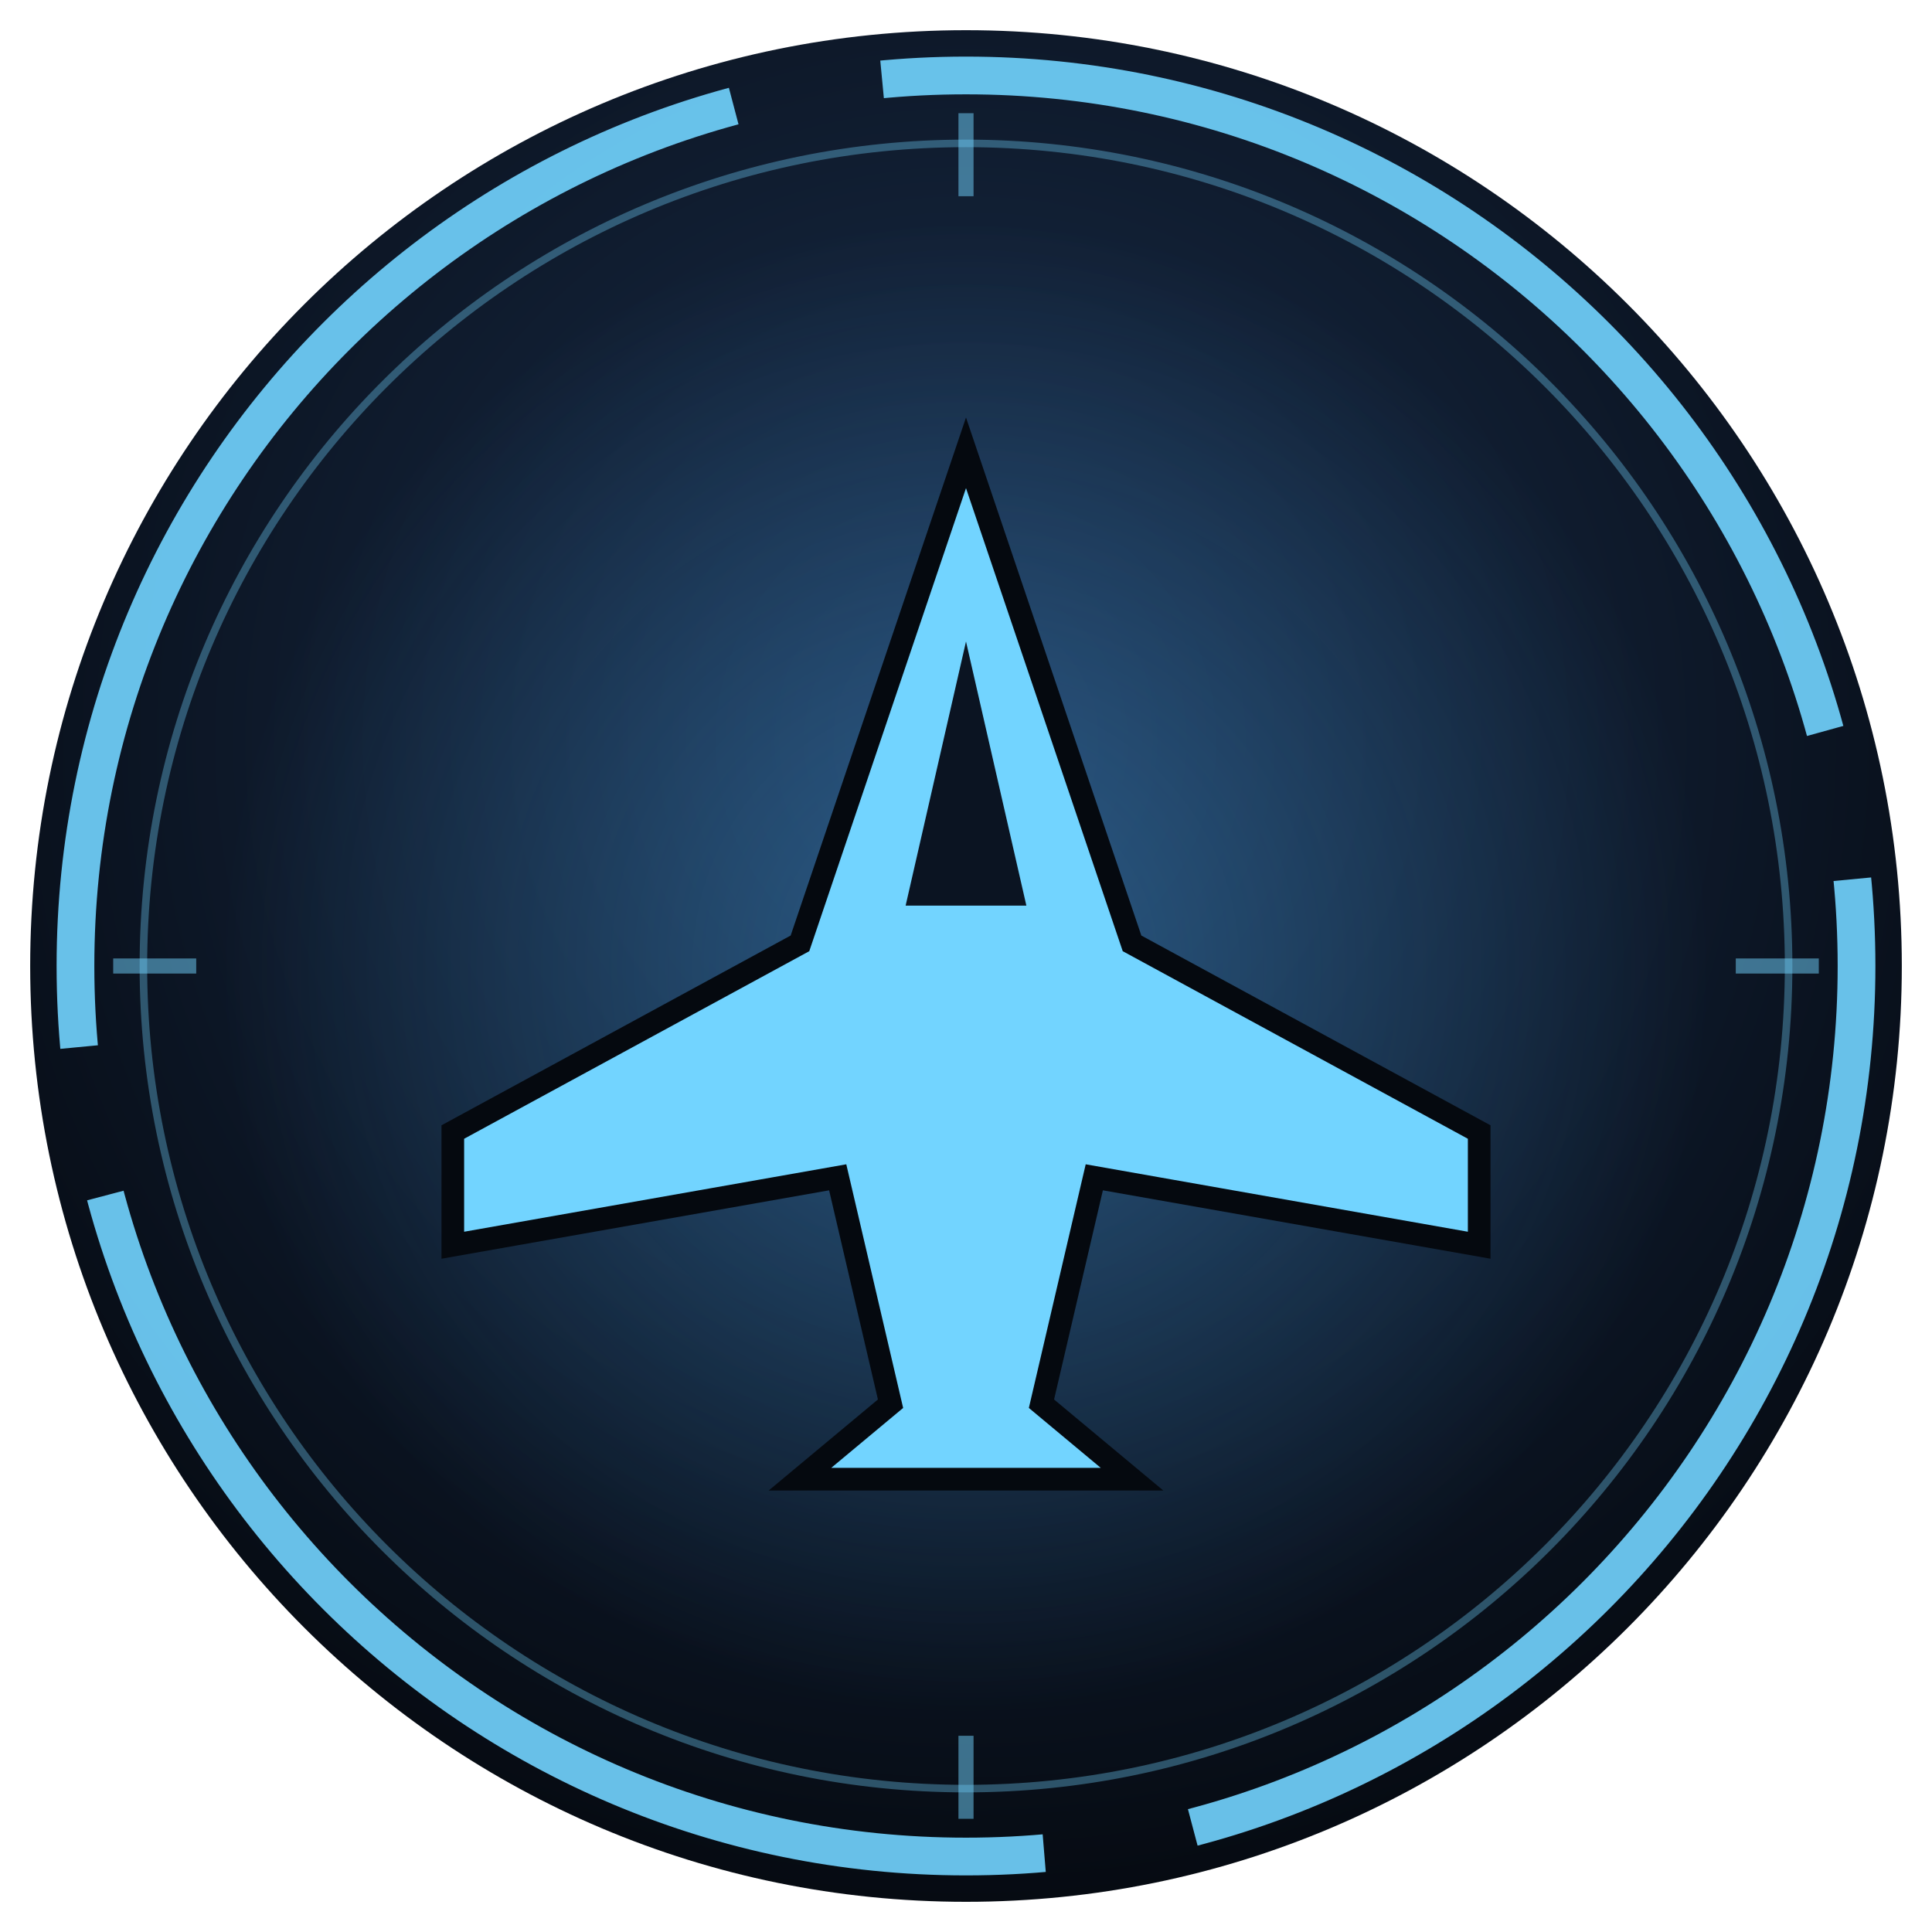
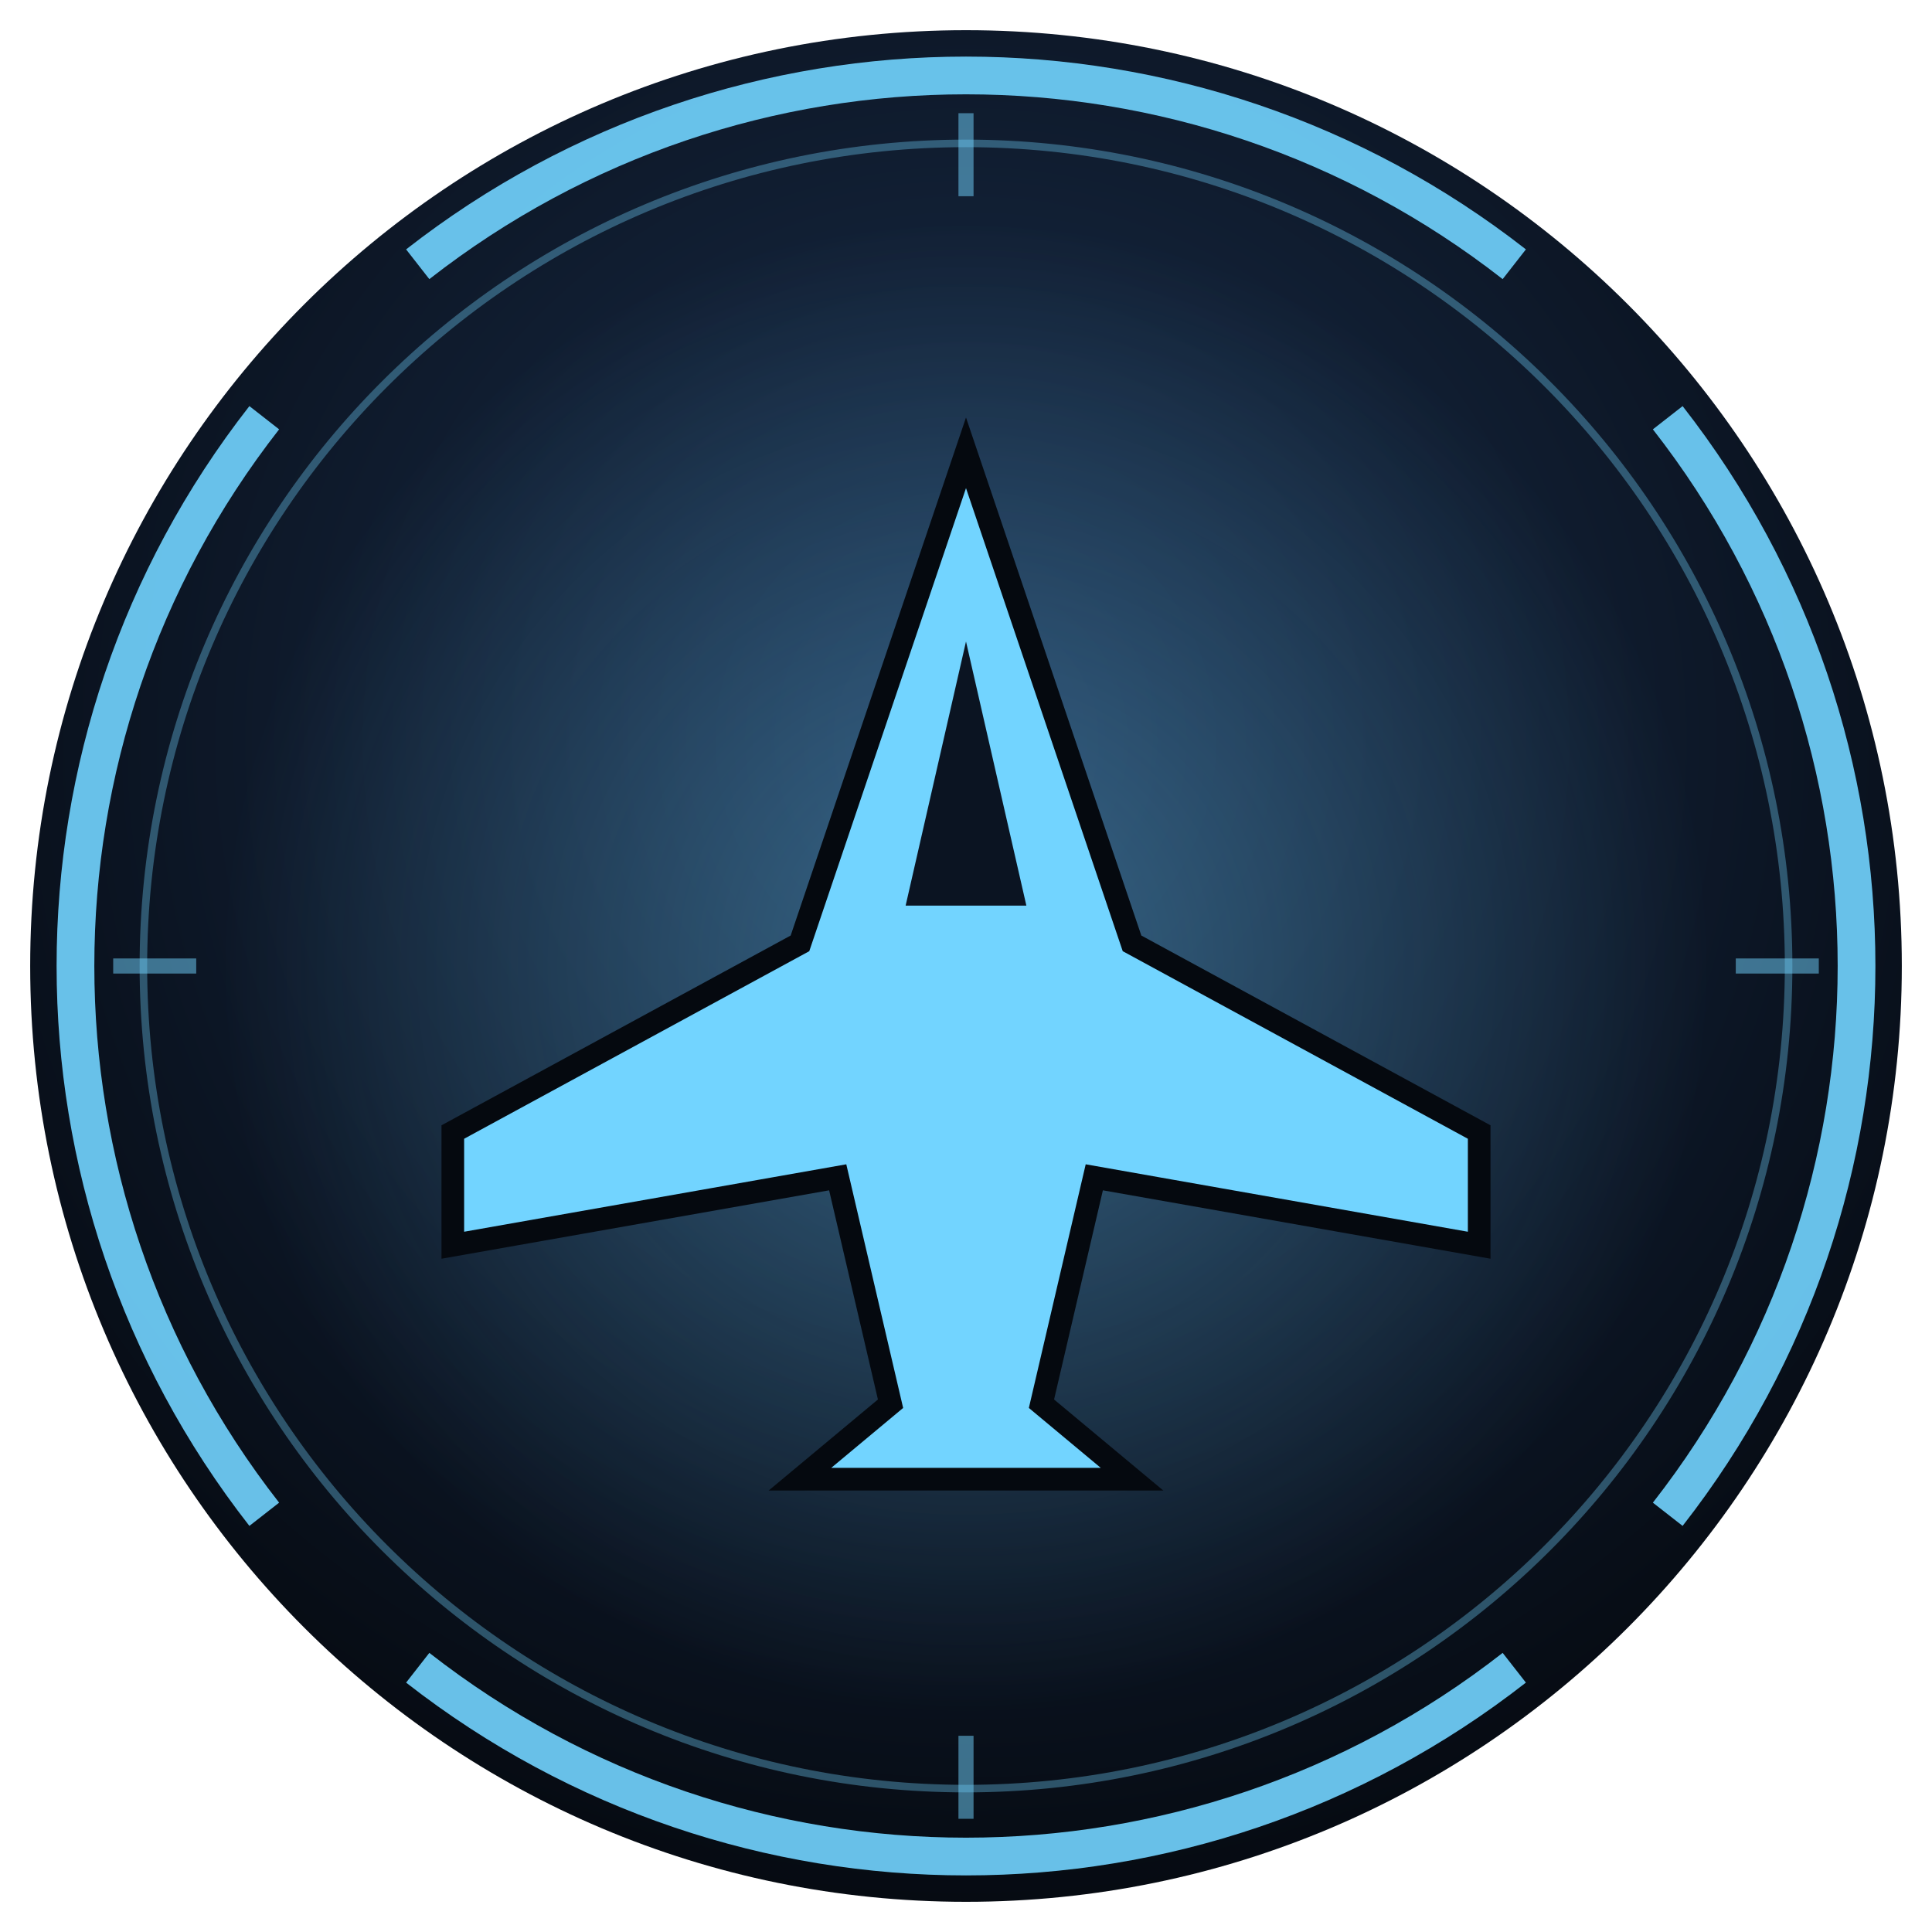
<svg xmlns="http://www.w3.org/2000/svg" width="512" height="512" viewBox="0 0 512 512">
  <defs>
    <radialGradient id="bg" cx="50%" cy="38%" r="65%">
      <stop offset="0" stop-color="#1b3150" />
      <stop offset="0.7" stop-color="#0b1422" />
      <stop offset="1" stop-color="#05090f" />
    </radialGradient>
    <radialGradient id="glow" cx="50%" cy="50%" r="50%">
-       <stop offset="0" stop-color="#4fb7ff" stop-opacity="0.35" />
-       <stop offset="1" stop-color="#4fb7ff" stop-opacity="0" />
+       <stop offset="0" stop-color="#72d4ff" stop-opacity="0.35" />
+       <stop offset="1" stop-color="#72d4ff" stop-opacity="0" />
    </radialGradient>
  </defs>
  <circle cx="256" cy="256" r="248" fill="url(#bg)" />
  <circle cx="256" cy="256" r="200" fill="url(#glow)" />
-   <circle cx="256" cy="256" r="236" fill="none" stroke="#72d4ff" stroke-width="10" stroke-dasharray="330 40" stroke-dashoffset="20" opacity="0.9" />
+   <g fill="none" stroke="#72d4ff" stroke-width="10" stroke-linecap="butt" opacity="0.9">
+     <path d="M401.30 441.97 A236 236 0 0 1 110.70 441.97" />
+     <path d="M70.03 401.30 A236 236 0 0 1 70.03 110.70" />
+     <path d="M110.70 70.03 A236 236 0 0 1 401.30 70.03" />
+     <path d="M441.97 110.70 A236 236 0 0 1 441.97 401.30" />
+   </g>
  <circle cx="256" cy="256" r="218" fill="none" stroke="#72d4ff" stroke-width="2" opacity="0.35" />
  <g stroke="#72d4ff" stroke-width="4" opacity="0.5">
    <line x1="256" y1="30" x2="256" y2="52" />
    <line x1="256" y1="460" x2="256" y2="482" />
    <line x1="30" y1="256" x2="52" y2="256" />
    <line x1="460" y1="256" x2="482" y2="256" />
  </g>
  <path d="M256 120 L300 250 L392 300 L392 330 L290 312 L276 372 L300 392 L212 392 L236 372 L222 312 L120 330 L120 300 L212 250 Z" fill="#72d4ff" stroke="#05090f" stroke-width="6" />
  <path d="M256 170 L272 240 L240 240 Z" fill="#0b1422" />
</svg>
